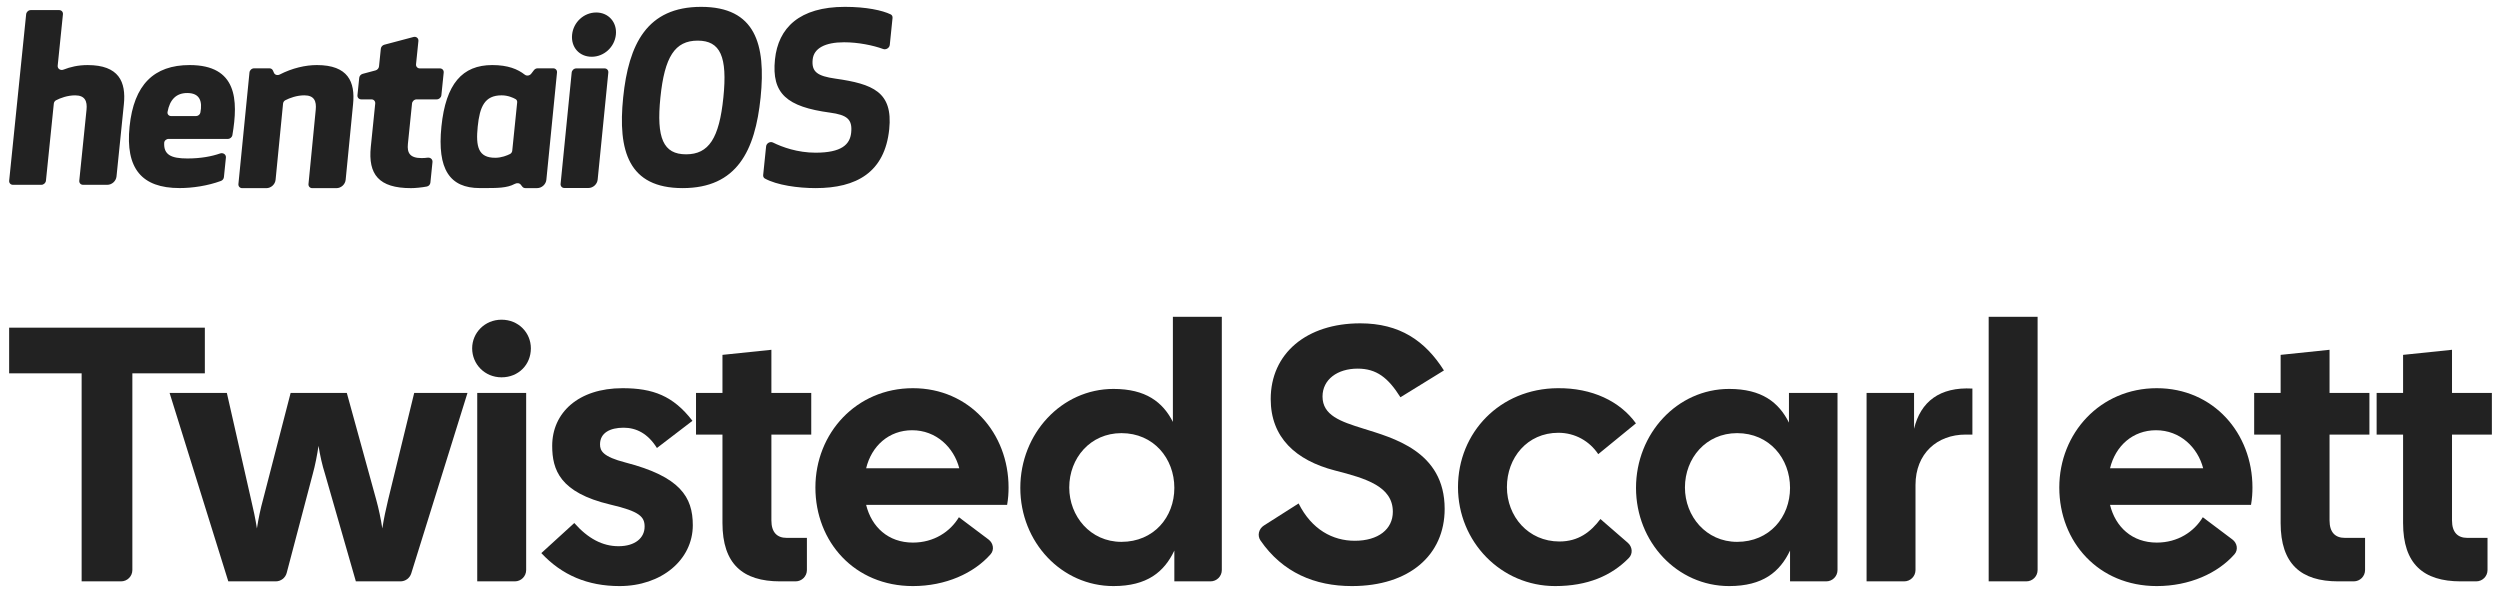
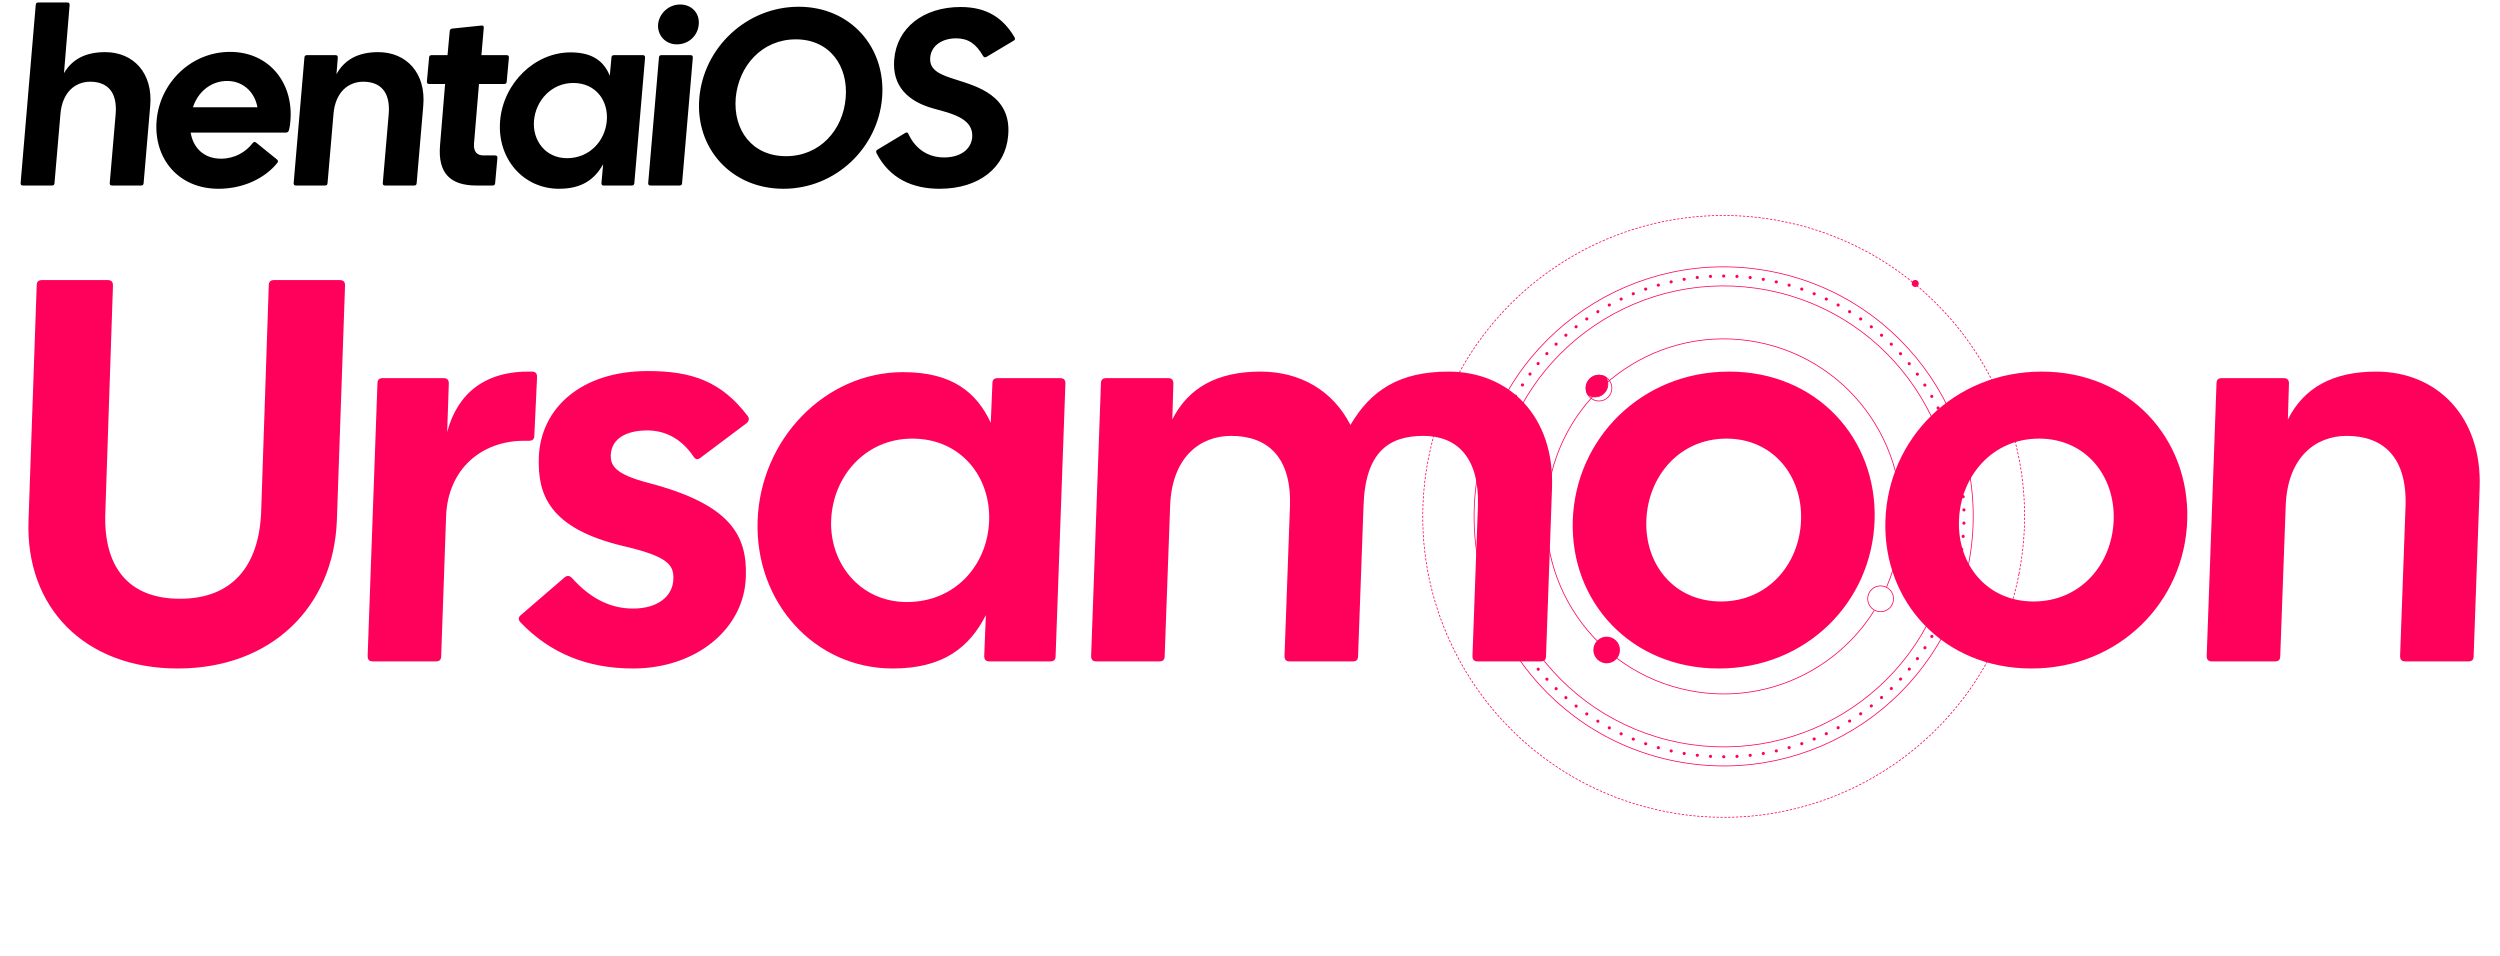
- <svg xmlns="http://www.w3.org/2000/svg" width="198" height="47" viewBox="0 0 198 47" fill="none">
-   <g>
-     <path fill-rule="evenodd" clip-rule="evenodd" d="M54.065 14.898C58.361 14.898 59.809 11.945 60.24 7.72C60.671 3.495 59.826 0.543 55.53 0.543C51.235 0.543 49.787 3.495 49.355 7.72C48.924 11.945 49.77 14.898 54.065 14.898ZM55.257 3.218C57.059 3.218 57.621 4.492 57.291 7.72C56.962 10.949 56.14 12.222 54.338 12.222C52.536 12.222 51.975 10.949 52.304 7.72C52.634 4.492 53.455 3.218 55.257 3.218ZM2.071 1.129C2.09 0.947 2.253 0.799 2.436 0.799H4.687C4.87 0.799 5.003 0.947 4.985 1.129L4.569 5.2C4.544 5.447 4.793 5.607 5.032 5.513C5.575 5.3 6.189 5.154 6.941 5.154C9.417 5.154 9.992 6.482 9.811 8.253L9.227 13.978C9.189 14.342 8.863 14.637 8.497 14.637H6.577C6.394 14.637 6.261 14.49 6.279 14.308L6.852 8.696C6.922 8.014 6.732 7.552 5.949 7.552C5.348 7.552 4.777 7.764 4.439 7.941C4.337 7.994 4.273 8.097 4.262 8.207L3.639 14.308C3.621 14.49 3.457 14.637 3.274 14.637H1.023C0.84 14.637 0.707 14.49 0.726 14.308L2.071 1.129ZM18.406 10.699C18.377 10.87 18.219 11.002 18.047 11.002H13.35C13.175 11.002 13.013 11.138 13.004 11.312C12.957 12.262 13.557 12.551 14.845 12.551C15.904 12.551 16.772 12.385 17.429 12.155C17.67 12.071 17.917 12.234 17.892 12.48L17.734 14.03C17.72 14.163 17.628 14.283 17.499 14.33C16.447 14.717 15.247 14.895 14.224 14.895C11.221 14.895 9.924 13.345 10.262 10.024C10.601 6.703 12.197 5.153 15.018 5.153C18.777 5.153 18.881 7.903 18.406 10.699ZM15.871 8.915C16.04 8.034 15.835 7.367 14.829 7.367C13.943 7.367 13.445 7.906 13.269 8.864C13.236 9.045 13.371 9.193 13.554 9.193H15.525C15.687 9.193 15.84 9.076 15.871 8.915ZM20.123 5.411C19.94 5.411 19.776 5.559 19.758 5.741L18.882 14.574C18.864 14.755 18.997 14.902 19.18 14.902H21.096C21.463 14.902 21.79 14.606 21.826 14.241L22.418 8.206C22.429 8.097 22.493 7.993 22.595 7.94C22.933 7.763 23.503 7.551 24.104 7.551C24.886 7.551 25.076 8.013 25.006 8.695L24.432 14.574C24.414 14.755 24.547 14.902 24.73 14.902H26.646C27.013 14.902 27.34 14.605 27.376 14.241L27.963 8.252C28.143 6.481 27.569 5.153 25.095 5.153C24.192 5.153 23.146 5.393 22.155 5.901C21.978 5.991 21.772 5.936 21.698 5.77L21.615 5.583C21.567 5.477 21.462 5.411 21.341 5.411H20.123ZM33.87 12.487C34.087 12.459 34.275 12.618 34.253 12.833L34.087 14.465C34.071 14.613 33.959 14.743 33.81 14.772C33.403 14.851 32.876 14.9 32.549 14.9C29.999 14.9 29.145 13.811 29.367 11.634L29.718 8.2C29.736 8.018 29.603 7.87 29.42 7.87H28.607C28.424 7.87 28.291 7.723 28.31 7.541L28.45 6.165C28.465 6.017 28.578 5.887 28.726 5.848L29.743 5.576C29.89 5.536 30.003 5.406 30.018 5.258L30.161 3.86C30.176 3.711 30.289 3.581 30.437 3.542L32.751 2.929C32.968 2.872 33.16 3.029 33.138 3.247L32.95 5.087C32.931 5.269 33.064 5.417 33.247 5.417H34.843C35.026 5.417 35.159 5.564 35.141 5.746L34.957 7.541C34.939 7.723 34.776 7.87 34.593 7.87H32.997C32.814 7.87 32.65 8.018 32.632 8.2L32.306 11.394C32.232 12.114 32.464 12.52 33.393 12.52C33.56 12.52 33.725 12.506 33.87 12.487ZM40.57 11.936C40.559 12.044 40.495 12.145 40.394 12.197C40.168 12.311 39.724 12.496 39.221 12.496C37.874 12.496 37.673 11.61 37.835 10.024C37.995 8.455 38.379 7.551 39.725 7.551C40.229 7.551 40.635 7.737 40.837 7.851C40.928 7.902 40.971 8.003 40.96 8.112L40.57 11.936ZM44.115 5.74C44.133 5.558 43.999 5.411 43.817 5.411H42.578C42.467 5.411 42.358 5.466 42.287 5.559L42.075 5.835C41.947 6.001 41.712 6.031 41.562 5.914C41.002 5.475 40.23 5.153 38.987 5.153C36.622 5.153 35.306 6.629 34.96 10.024C34.614 13.418 35.628 14.895 37.993 14.895L38.25 14.895C39.374 14.897 40.152 14.898 40.762 14.568C40.929 14.477 41.135 14.487 41.242 14.623L41.371 14.787C41.427 14.858 41.513 14.898 41.608 14.898H42.542C42.908 14.898 43.235 14.602 43.272 14.238L44.115 5.74ZM44.696 14.889C44.514 14.889 44.381 14.742 44.399 14.561L45.277 5.748C45.295 5.565 45.459 5.417 45.642 5.417H47.882C48.064 5.417 48.197 5.564 48.179 5.746L47.334 14.229C47.297 14.593 46.97 14.889 46.604 14.889H44.696ZM46.864 4.495C45.879 4.495 45.208 3.738 45.31 2.742C45.41 1.764 46.238 0.989 47.223 0.989C48.191 0.989 48.878 1.764 48.778 2.742C48.676 3.738 47.832 4.495 46.864 4.495ZM64.363 4.713C64.261 5.709 64.757 6.023 66.156 6.226C69.135 6.65 70.728 7.278 70.427 10.23C70.076 13.661 67.82 14.898 64.598 14.898C63.201 14.898 61.534 14.666 60.578 14.14C60.48 14.086 60.431 13.978 60.443 13.863L60.675 11.596C60.7 11.342 60.996 11.179 61.216 11.288C61.956 11.654 63.166 12.093 64.593 12.093C66.65 12.093 67.317 11.447 67.413 10.506C67.52 9.455 67.101 9.104 65.736 8.92C62.324 8.458 61.1 7.425 61.377 4.713C61.633 2.204 63.314 0.543 66.918 0.543C68.621 0.543 69.882 0.822 70.543 1.139C70.648 1.189 70.701 1.3 70.689 1.42L70.471 3.554C70.446 3.799 70.168 3.963 69.945 3.881C69.16 3.592 67.976 3.348 66.851 3.348C65.34 3.348 64.453 3.827 64.363 4.713Z" fill="#222222" />
+ <svg xmlns="http://www.w3.org/2000/svg" width="534" height="204" viewBox="0 0 534 204" fill="none">
+   <path d="M4.404 39.091L7.63 1.067C7.649 0.692 7.818 0.532 8.193 0.532H14.36C14.735 0.532 14.888 0.692 14.869 1.067L13.664 15.634C15.421 12.635 18.284 11.136 22.466 11.136C28.472 11.136 32.702 15.581 32.086 22.596L30.678 39.091C30.659 39.466 30.49 39.627 30.115 39.627H23.948C23.573 39.627 23.42 39.466 23.439 39.091L24.706 24.364C25.106 19.544 22.85 17.455 19.257 17.455C16.201 17.455 13.309 19.544 12.909 24.364L11.642 39.091C11.624 39.466 11.455 39.627 11.08 39.627H4.913C4.538 39.627 4.385 39.466 4.404 39.091ZM41.208 22.918H54.989C54.446 19.811 52.051 17.294 48.512 17.294C45.08 17.294 42.285 19.597 41.208 22.918ZM59.225 34.807C56.596 38.074 51.981 40.323 46.672 40.323C38.039 40.323 32.787 33.789 33.453 25.756C34.12 17.723 40.777 11.082 49.142 11.082C57.506 11.082 62.7 17.723 62.033 25.756C62.001 26.399 61.913 27.095 61.718 27.791C61.648 28.112 61.423 28.327 61.048 28.327H40.726C41.261 31.593 43.559 33.896 47.206 33.896C50.101 33.896 52.476 32.504 53.965 30.576C54.196 30.255 54.464 30.255 54.721 30.469L59.155 34.057C59.412 34.271 59.453 34.539 59.225 34.807ZM62.727 39.091L65.02 12.314C65.039 11.939 65.207 11.778 65.583 11.778H71.642C72.017 11.778 72.17 11.939 72.152 12.314L71.869 15.848C73.578 12.742 76.5 11.136 80.789 11.136C86.795 11.136 91.025 15.581 90.409 22.596L89.001 39.091C88.982 39.466 88.813 39.627 88.438 39.627H82.271C81.896 39.627 81.743 39.466 81.762 39.091L83.029 24.364C83.429 19.544 81.173 17.455 77.58 17.455C74.524 17.455 71.632 19.544 71.232 24.364L69.965 39.091C69.947 39.466 69.778 39.627 69.403 39.627H63.236C62.861 39.627 62.708 39.466 62.727 39.091ZM105.202 39.627H101.77C96.247 39.627 93.479 37.056 93.994 31.004L95.071 17.937H91.693C91.318 17.937 91.165 17.776 91.183 17.401L91.65 12.314C91.669 11.939 91.838 11.778 92.213 11.778H95.591L96.058 6.691C96.076 6.316 96.245 6.155 96.623 6.101L102.822 5.459C103.2 5.405 103.353 5.566 103.334 5.941L102.83 11.778H108.192C108.567 11.778 108.72 11.939 108.702 12.314L108.235 17.401C108.216 17.776 108.047 17.937 107.672 17.937H102.31L101.251 30.63C101.11 32.397 101.874 33.2 103.269 33.2H105.735C106.11 33.2 106.263 33.361 106.245 33.736L105.765 39.091C105.746 39.466 105.577 39.627 105.202 39.627ZM114.065 25.756C113.694 29.987 116.508 33.789 121.119 33.789C125.892 33.789 129.236 30.148 129.612 25.81C129.988 21.472 127.225 17.723 122.452 17.723C117.841 17.723 114.441 21.418 114.065 25.756ZM128.47 39.091L128.83 35.075C127.065 38.234 124.388 40.323 119.401 40.323C111.733 40.323 106.156 33.843 106.823 25.81C107.49 17.776 114.197 11.189 121.865 11.189C126.691 11.189 129.006 13.171 130.251 16.17L130.603 12.314C130.622 11.939 130.79 11.778 131.166 11.778H137.279C137.654 11.778 137.807 11.939 137.788 12.314L135.495 39.091C135.476 39.466 135.307 39.627 134.932 39.627H128.98C128.605 39.627 128.452 39.466 128.47 39.091ZM138.455 39.091L140.749 12.314C140.767 11.939 140.936 11.778 141.311 11.778H147.478C147.853 11.778 148.006 11.939 147.987 12.314L145.694 39.091C145.675 39.466 145.506 39.627 145.131 39.627H138.965C138.589 39.627 138.437 39.466 138.455 39.091ZM140.566 5.191C140.787 2.888 142.813 0.96 145.28 0.96C147.8 0.96 149.474 2.888 149.252 5.191C149.079 7.601 147.109 9.475 144.589 9.475C142.123 9.475 140.395 7.547 140.566 5.191ZM167.341 40.323C156.188 40.323 148.468 31.647 149.374 20.936C150.284 10.172 159.457 1.442 170.61 1.442C181.71 1.442 189.32 10.172 188.41 20.936C187.504 31.647 178.44 40.323 167.341 40.323ZM157.149 20.936C156.598 27.738 160.608 33.361 167.901 33.361C175.139 33.361 180.083 27.738 180.635 20.936C181.241 14.135 177.235 8.404 169.997 8.404C162.704 8.404 157.755 14.135 157.149 20.936ZM209.972 11.939C208.491 9.368 206.833 8.19 204.206 8.19C201.203 8.19 198.871 9.797 198.693 12.314C198.447 15.099 201.03 16.009 204.25 17.027C208.524 18.419 216.096 20.347 215.35 28.916C214.798 35.717 209.207 40.323 200.681 40.323C194.89 40.323 190.013 38.127 187.225 32.718C187.08 32.397 187.09 32.183 187.423 31.968L193.392 28.38C193.721 28.22 193.88 28.273 194.025 28.594C195.672 32.129 198.547 33.629 201.657 33.629C205.142 33.629 207.426 31.915 207.661 29.344C207.954 25.595 204.098 24.417 199.599 23.239C193.936 21.739 190.51 18.365 191.007 12.689C191.556 5.941 197.246 1.496 205.181 1.496C210.812 1.496 214.287 3.852 216.71 7.976C216.909 8.297 216.788 8.565 216.458 8.726L210.712 12.153C210.382 12.314 210.17 12.26 209.972 11.939Z" fill="black" />
+   <circle cx="368.176" cy="110.304" r="64.266" transform="rotate(11.0051 368.176 110.304)" stroke="#FF005A" stroke-width="0.165" stroke-linejoin="round" stroke-dasharray="0.5 0.33" />
+   <circle cx="368.176" cy="110.304" r="49.227" transform="rotate(11.0051 368.176 110.304)" stroke="#FF005A" stroke-width="0.165" />
+   <circle cx="368.176" cy="110.304" r="53.296" transform="rotate(11.0051 368.176 110.304)" stroke="#FF005A" stroke-width="0.165" />
+   <circle cx="368.176" cy="110.304" r="51.334" transform="rotate(11.0051 368.176 110.304)" stroke="#FF005A" stroke-width="0.661" stroke-miterlimit="16" stroke-linecap="round" stroke-linejoin="round" stroke-dasharray="0.02 2.81" />
+   <circle cx="401.699" cy="127.903" r="2.759" transform="rotate(11.0051 401.699 127.903)" stroke="#FF005A" stroke-width="0.165" />
+   <circle cx="343.183" cy="138.838" r="2.842" transform="rotate(11.0051 343.183 138.838)" fill="#FF005A" />
+   <circle cx="341.538" cy="82.898" r="2.759" transform="rotate(11.0051 341.538 82.8985)" stroke="#FF005A" stroke-width="0.165" />
+   <mask id="mask0_2535_56" style="mask-type:alpha" maskUnits="userSpaceOnUse" x="337" y="79" width="7" height="6">
+     <circle cx="340.687" cy="82.033" r="2.759" transform="rotate(11.0051 340.687 82.0327)" fill="black" stroke="black" stroke-width="0.165" />
+   </mask>
+   <g mask="url(#mask0_2535_56)">
+     <circle cx="341.538" cy="82.898" r="2.842" transform="rotate(11.0051 341.538 82.8985)" fill="#FF005A" />
  </g>
-   <g>
-     <path d="M6.465 46.044H9.586C10.082 46.044 10.483 45.642 10.483 45.147V29.569H16.224V25.952H0.724V29.569H6.465V46.044Z" fill="#222222" />
-     <path d="M18.081 46.044H21.838C22.246 46.044 22.602 45.769 22.706 45.375L24.768 37.548C24.969 36.83 25.113 36.055 25.228 35.309C25.343 36.055 25.515 36.83 25.744 37.548L28.184 46.044H31.715C32.107 46.044 32.454 45.788 32.571 45.414L37.025 31.119H32.805L30.739 39.586C30.566 40.303 30.394 41.107 30.279 41.853C30.165 41.107 29.992 40.275 29.791 39.557L27.467 31.119H23.018L20.836 39.557C20.635 40.275 20.463 41.107 20.348 41.853C20.233 41.107 20.061 40.303 19.889 39.586L17.966 31.119H13.431L18.081 46.044Z" fill="#222222" />
-     <path d="M37.797 46.044H40.775C41.27 46.044 41.672 45.642 41.672 45.147V31.119H37.797V46.044ZM37.395 27.588C37.395 28.851 38.399 29.884 39.72 29.884C41.069 29.884 42.045 28.88 42.045 27.588C42.045 26.354 41.069 25.32 39.72 25.32C38.399 25.32 37.395 26.354 37.395 27.588Z" fill="#222222" />
-     <path d="M49.072 46.417C52.373 46.417 54.87 44.35 54.87 41.595C54.87 39.356 53.866 37.749 49.532 36.629C47.752 36.17 47.522 35.711 47.522 35.194C47.522 34.276 48.326 33.874 49.388 33.874C50.393 33.874 51.311 34.333 52.029 35.481L54.842 33.329C53.32 31.348 51.713 30.745 49.302 30.745C45.8 30.745 43.734 32.697 43.734 35.309C43.734 37.203 44.336 39.012 48.326 39.959C50.68 40.504 51.053 40.935 51.053 41.71C51.053 42.599 50.306 43.26 48.986 43.26C47.723 43.26 46.575 42.657 45.484 41.423L42.873 43.805C44.508 45.556 46.546 46.417 49.072 46.417Z" fill="#222222" />
-     <path d="M61.783 46.044H63.01C63.505 46.044 63.907 45.642 63.907 45.147V42.599H62.299C61.553 42.599 61.094 42.169 61.094 41.222V34.419H64.251V31.119H61.094V27.703L57.219 28.105V31.119H55.124V34.419H57.219V41.423C57.219 44.666 58.826 46.044 61.783 46.044Z" fill="#222222" />
-     <path d="M72.301 46.417C74.892 46.417 77.13 45.403 78.456 43.896C78.766 43.542 78.668 43.012 78.293 42.729L75.946 40.964C75.257 42.112 73.966 42.973 72.301 42.973C70.349 42.973 69.029 41.738 68.598 39.988H79.763C79.85 39.5 79.878 39.04 79.878 38.61C79.878 34.304 76.778 30.745 72.301 30.745C67.823 30.745 64.58 34.304 64.58 38.61C64.58 42.915 67.68 46.417 72.301 46.417ZM68.598 37.089C69.029 35.309 70.406 34.075 72.243 34.075C74.138 34.075 75.544 35.424 75.975 37.089H68.598Z" fill="#222222" />
-     <path d="M88.186 46.417C90.855 46.417 92.204 45.298 93.008 43.604V46.044H95.871C96.366 46.044 96.768 45.642 96.768 45.147V25.091H92.893V33.415C92.089 31.836 90.74 30.803 88.186 30.803C84.081 30.803 80.809 34.333 80.809 38.639C80.809 42.944 84.081 46.417 88.186 46.417ZM84.684 38.61C84.684 36.285 86.349 34.304 88.817 34.304C91.372 34.304 93.008 36.314 93.008 38.639C93.008 40.964 91.372 42.915 88.817 42.915C86.349 42.915 84.684 40.877 84.684 38.61Z" fill="#222222" />
-     <path d="M107.069 46.417C111.633 46.417 114.417 43.949 114.417 40.303C114.417 35.711 110.284 34.678 107.93 33.931C106.18 33.386 104.744 32.898 104.744 31.405C104.744 30.056 105.921 29.195 107.529 29.195C109.021 29.195 109.94 29.913 110.915 31.463L114.36 29.339C112.867 26.985 110.858 25.608 107.729 25.608C103.481 25.608 100.64 27.99 100.64 31.606C100.64 34.649 102.62 36.457 105.72 37.261C108.189 37.892 110.313 38.524 110.313 40.533C110.313 41.911 109.165 42.829 107.299 42.829C105.548 42.829 103.883 41.939 102.85 39.873L100.098 41.624C99.694 41.881 99.56 42.413 99.831 42.807C101.586 45.354 104.146 46.417 107.069 46.417Z" fill="#222222" />
-     <path d="M123.165 46.417C125.728 46.417 127.63 45.603 129.008 44.188C129.341 43.846 129.284 43.302 128.924 42.99L126.753 41.107C125.978 42.14 125.002 42.886 123.51 42.886C121.041 42.886 119.348 40.906 119.348 38.581C119.348 36.256 120.955 34.276 123.424 34.276C124.744 34.276 125.892 34.936 126.581 35.969L129.566 33.529C128.303 31.779 126.093 30.717 123.366 30.745C118.802 30.774 115.473 34.247 115.473 38.581C115.473 42.915 118.889 46.417 123.165 46.417Z" fill="#222222" />
-     <path d="M136.949 46.417C139.618 46.417 140.967 45.298 141.771 43.604V46.044H144.634C145.129 46.044 145.531 45.642 145.531 45.147V31.119H141.685V33.472C140.881 31.865 139.532 30.803 136.949 30.803C132.844 30.803 129.572 34.333 129.572 38.639C129.572 42.944 132.844 46.417 136.949 46.417ZM133.447 38.61C133.447 36.285 135.112 34.304 137.58 34.304C140.135 34.304 141.771 36.314 141.771 38.639C141.771 40.964 140.135 42.915 137.58 42.915C135.112 42.915 133.447 40.877 133.447 38.61Z" fill="#222222" />
-     <path d="M147.833 46.044H150.811C151.306 46.044 151.708 45.642 151.708 45.147V38.409C151.708 35.912 153.43 34.419 155.669 34.419H156.214V30.774C153.631 30.631 152.11 31.807 151.593 33.96V31.119H147.833V46.044Z" fill="#222222" />
-     <path d="M157.503 46.044H160.481C160.977 46.044 161.378 45.642 161.378 45.147V25.091H157.503V46.044Z" fill="#222222" />
-     <path d="M170.817 46.417C173.408 46.417 175.647 45.403 176.972 43.896C177.282 43.542 177.185 43.012 176.809 42.729L174.462 40.964C173.773 42.112 172.482 42.973 170.817 42.973C168.865 42.973 167.545 41.738 167.114 39.988H178.28C178.366 39.5 178.394 39.04 178.394 38.61C178.394 34.304 175.294 30.745 170.817 30.745C166.339 30.745 163.096 34.304 163.096 38.61C163.096 42.915 166.196 46.417 170.817 46.417ZM167.114 37.089C167.545 35.309 168.922 34.075 170.759 34.075C172.654 34.075 174.06 35.424 174.491 37.089H167.114Z" fill="#222222" />
-     <path d="M185.189 46.044H186.416C186.912 46.044 187.313 45.642 187.313 45.147V42.599H185.706C184.96 42.599 184.5 42.169 184.5 41.222V34.419H187.658V31.119H184.5V27.703L180.626 28.105V31.119H178.53V34.419H180.626V41.423C180.626 44.666 182.233 46.044 185.189 46.044Z" fill="#222222" />
-     <path d="M194.888 46.044H196.115C196.61 46.044 197.012 45.642 197.012 45.147V42.599H195.404C194.658 42.599 194.199 42.169 194.199 41.222V34.419H197.356V31.119H194.199V27.703L190.324 28.105V31.119H188.229V34.419H190.324V41.423C190.324 44.666 191.931 46.044 194.888 46.044Z" fill="#222222" />
-   </g>
+   <path fill-rule="evenodd" clip-rule="evenodd" d="M400.269 130.359C392.207 143.254 376.774 150.518 360.954 147.442C340.443 143.453 327.05 123.592 331.038 103.082C335.027 82.571 354.888 69.178 375.398 73.166C395.909 77.155 409.303 97.016 405.314 117.526C404.782 120.262 403.967 122.871 402.907 125.329C402.957 125.353 403.006 125.378 403.055 125.404C404.122 122.932 404.941 120.309 405.476 117.558C409.482 96.958 396.03 77.01 375.43 73.004C354.83 68.998 334.882 82.45 330.876 103.05C326.87 123.65 340.322 143.598 360.922 147.604C376.815 150.695 392.319 143.395 400.414 130.438C400.365 130.413 400.316 130.387 400.269 130.359Z" fill="#FF005A" />
+   <circle cx="409.093" cy="60.553" r="0.754" transform="rotate(11.0051 409.093 60.5532)" fill="#FF005A" />
+   <path d="M73.7 60.987L71.955 111.14C71.257 129.758 57.875 142.791 37.977 142.791C18.078 142.791 5.395 129.758 6.093 111.14L7.838 60.987C7.838 60.173 8.187 59.824 9.002 59.824H22.966C23.78 59.824 24.129 60.173 24.129 60.987L22.5 109.395C22.035 120.915 27.271 127.896 38.442 127.896C49.613 127.896 55.315 120.915 55.78 109.395L57.409 60.987C57.409 60.173 57.758 59.824 58.573 59.824H72.537C73.351 59.824 73.7 60.173 73.7 60.987ZM78.528 140.115L80.622 81.933C80.622 81.118 80.971 80.769 81.786 80.769H94.702C95.517 80.769 95.866 81.118 95.866 81.933L95.517 92.289C97.728 83.911 103.779 79.14 113.553 79.373C114.368 79.373 114.717 79.722 114.717 80.536L114.135 92.987C114.135 93.802 113.786 94.151 112.971 94.151H111.924C102.848 94.151 95.633 100.202 95.284 110.326L94.237 140.115C94.237 140.929 93.888 141.278 93.073 141.278H79.691C78.877 141.278 78.528 140.929 78.528 140.115ZM148.139 97.525C145.462 93.569 141.971 91.94 138.248 91.94C133.942 91.94 130.568 93.569 130.451 97.293C130.451 99.387 131.266 101.249 138.364 103.111C155.819 107.649 159.659 114.166 159.31 123.242C158.96 134.413 148.604 142.791 135.222 142.791C125.448 142.791 117.535 139.533 111.251 133.016C110.669 132.435 110.669 131.853 111.251 131.387L120.56 123.358C121.142 122.893 121.608 122.893 122.19 123.475C126.146 127.896 130.451 129.991 135.222 129.991C140.575 129.991 143.717 127.315 143.833 123.707C143.95 120.566 142.553 118.82 133.011 116.609C117.069 112.769 114.859 105.438 115.091 97.758C115.44 87.169 124.168 79.256 138.364 79.256C147.79 79.256 154.073 81.467 159.659 88.798C160.124 89.38 160.008 89.962 159.426 90.427L149.651 97.758C149.07 98.224 148.604 98.224 148.139 97.525ZM177.534 111.14C177.185 120.333 183.701 128.595 193.709 128.595C204.065 128.595 210.931 120.682 211.28 111.256C211.629 101.831 205.229 93.686 194.872 93.686C184.865 93.686 177.883 101.715 177.534 111.14ZM210.232 140.115L210.581 131.387C207.091 138.253 201.505 142.791 190.683 142.791C174.043 142.791 161.243 128.711 161.825 111.256C162.407 93.802 176.254 79.489 192.894 79.489C203.367 79.489 208.603 83.795 211.629 90.311L211.978 81.933C211.978 81.118 212.327 80.769 213.141 80.769H226.407C227.221 80.769 227.571 81.118 227.571 81.933L225.476 140.115C225.476 140.929 225.127 141.278 224.312 141.278H211.396C210.581 141.278 210.232 140.929 210.232 140.115ZM233.064 140.115L235.159 81.933C235.159 81.118 235.508 80.769 236.322 80.769H249.472C250.286 80.769 250.635 81.118 250.635 81.933L250.402 89.613C253.777 82.864 259.944 79.373 269.253 79.373C277.748 79.373 284.73 83.445 288.453 90.776C292.759 83.445 298.81 79.373 309.399 79.373C322.432 79.373 332.09 89.031 331.508 104.275L330.228 140.115C330.228 140.929 329.879 141.278 329.064 141.278H315.683C314.868 141.278 314.519 140.929 314.519 140.115L315.683 108.115C316.032 97.642 311.144 93.104 304.046 93.104C296.715 93.104 291.595 96.478 291.246 108.115L290.083 140.115C290.083 140.929 289.733 141.278 288.919 141.278H275.537C274.722 141.278 274.373 140.929 274.373 140.115L275.537 108.115C275.886 97.642 270.766 93.104 262.97 93.104C256.337 93.104 250.286 97.642 249.937 108.115L248.773 140.115C248.773 140.929 248.424 141.278 247.61 141.278H234.228C233.413 141.278 233.064 140.929 233.064 140.115ZM367.134 142.791C348.399 142.791 335.366 128.595 335.948 111.14C336.53 93.686 350.61 79.373 369.344 79.373C388.079 79.373 400.995 93.686 400.414 111.14C399.832 128.595 385.868 142.791 367.134 142.791ZM351.657 111.14C351.308 120.566 357.592 128.478 367.599 128.478C377.606 128.478 384.355 120.566 384.704 111.14C385.054 101.715 378.77 93.686 368.763 93.686C358.755 93.686 352.006 101.715 351.657 111.14ZM433.911 142.791C415.176 142.791 402.144 128.595 402.725 111.14C403.307 93.686 417.387 79.373 436.122 79.373C454.856 79.373 467.773 93.686 467.191 111.14C466.609 128.595 452.646 142.791 433.911 142.791ZM418.435 111.14C418.085 120.566 424.369 128.478 434.376 128.478C444.384 128.478 451.133 120.566 451.482 111.14C451.831 101.715 445.547 93.686 435.54 93.686C425.533 93.686 418.784 101.715 418.435 111.14ZM471.351 140.115L473.446 81.933C473.446 81.118 473.795 80.769 474.609 80.769H487.758C488.573 80.769 488.922 81.118 488.922 81.933L488.689 89.613C492.064 82.864 498.231 79.373 507.54 79.373C520.573 79.373 530.231 89.031 529.649 104.275L528.369 140.115C528.369 140.929 528.02 141.278 527.206 141.278H513.824C513.009 141.278 512.66 140.929 512.66 140.115L513.824 108.115C514.173 97.642 509.053 93.104 501.257 93.104C494.624 93.104 488.573 97.642 488.224 108.115L487.06 140.115C487.06 140.929 486.711 141.278 485.896 141.278H472.515C471.7 141.278 471.351 140.929 471.351 140.115Z" fill="#FF005A" />
</svg>
